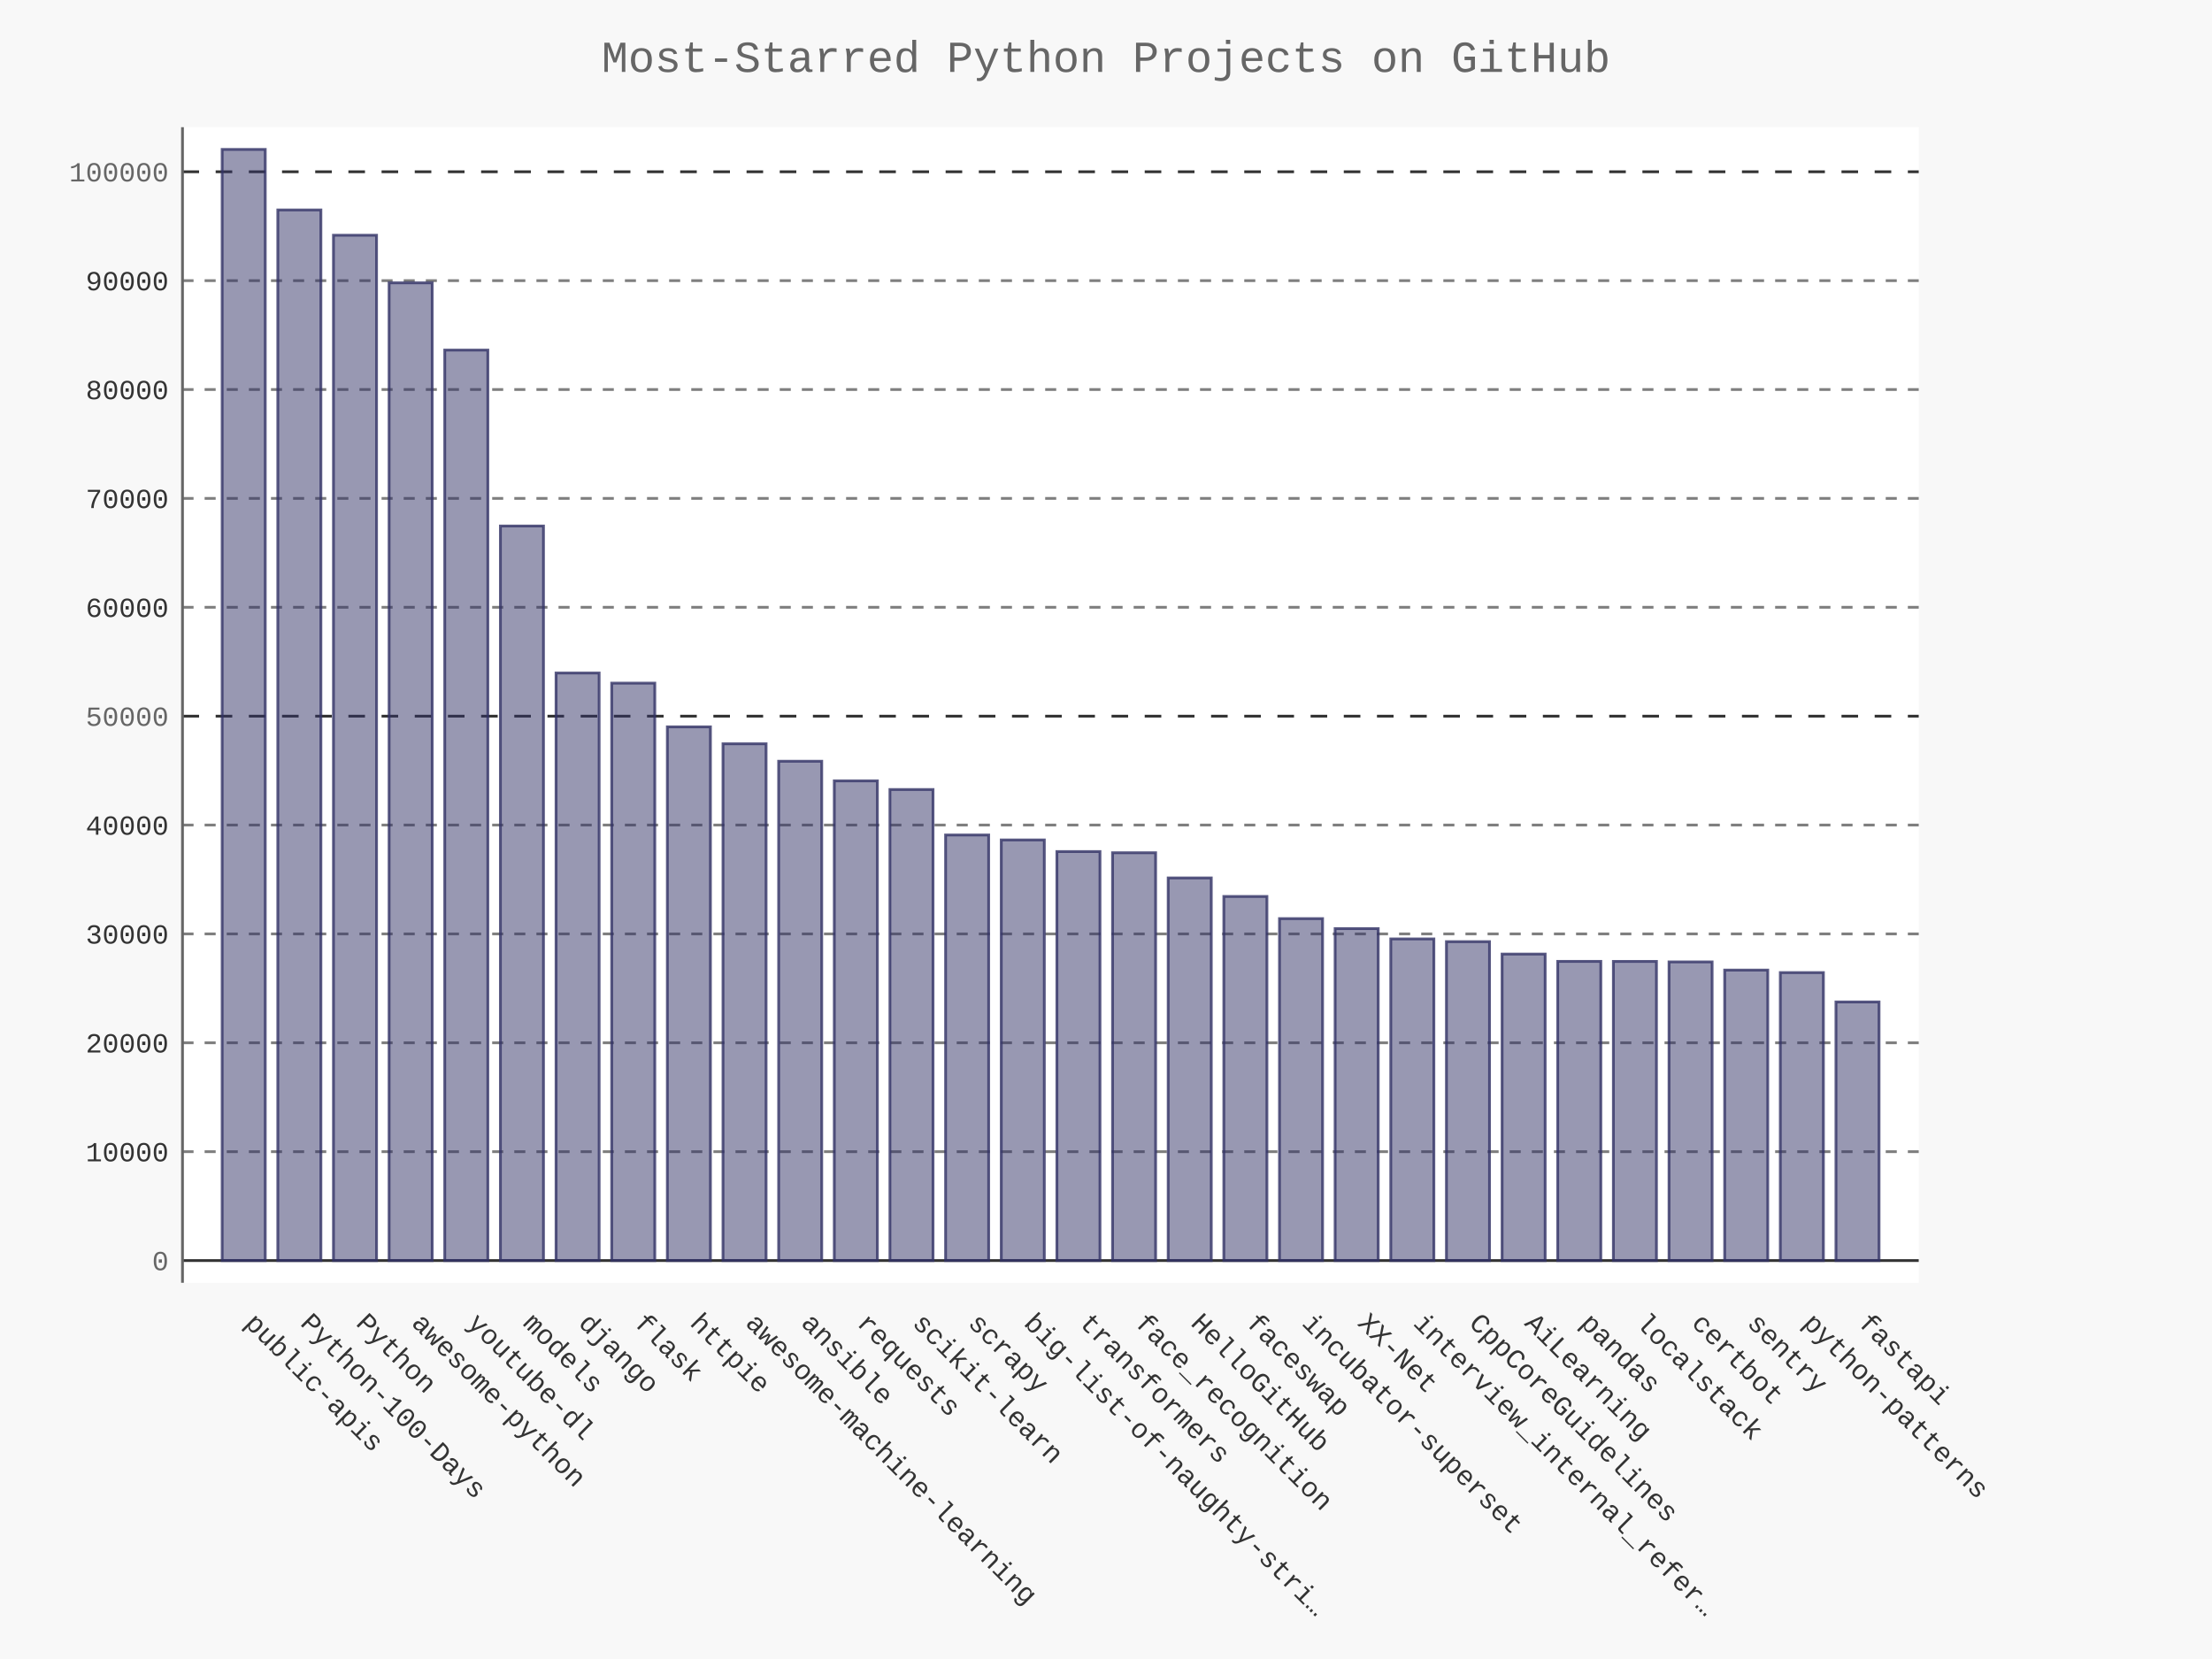
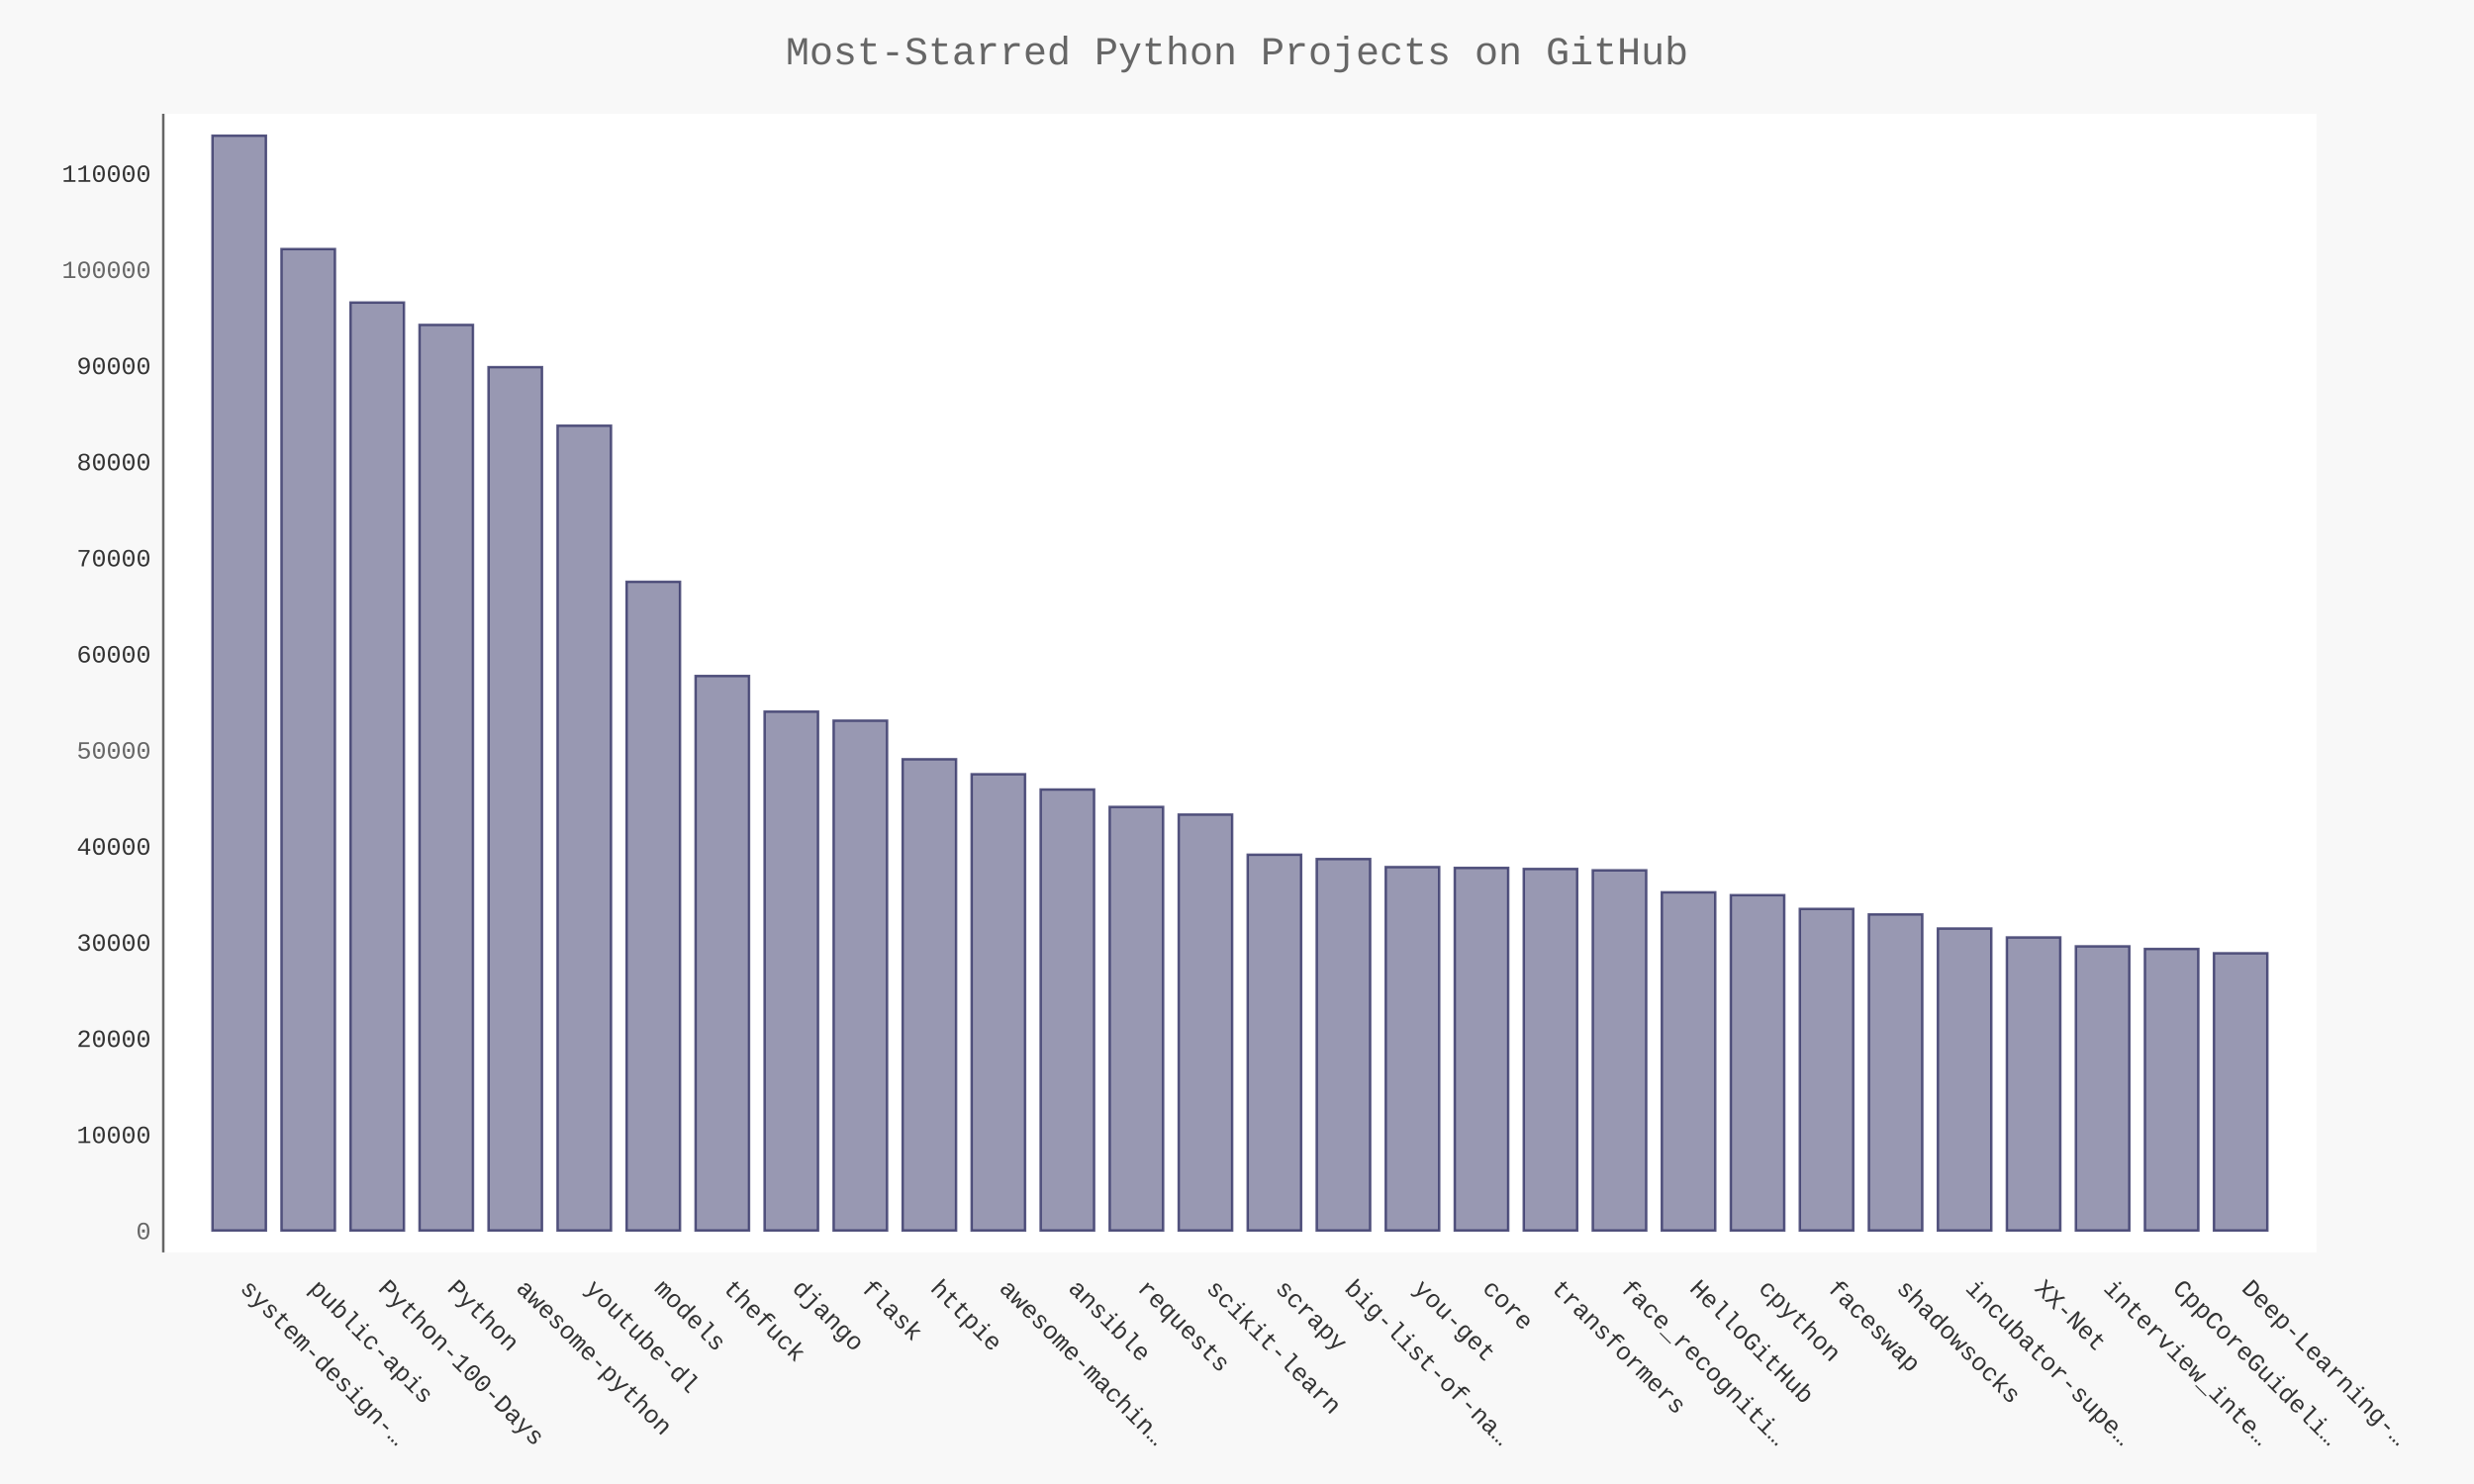
- <svg xmlns="http://www.w3.org/2000/svg" id="chart-dd1e86a8-25d5-4345-b06d-187b2e403d39" class="pygal-chart" viewBox="0 0 800 600">
+ <svg xmlns="http://www.w3.org/2000/svg" id="chart-ea5180bf-c420-4b38-9141-0c39c213b2e9" class="pygal-chart" viewBox="0 0 1000 600">
  <defs>
-     <style type="text/css">#chart-dd1e86a8-25d5-4345-b06d-187b2e403d39{-webkit-user-select:none;-webkit-font-smoothing:antialiased;font-family:Consolas,"Liberation Mono",Menlo,Courier,monospace}#chart-dd1e86a8-25d5-4345-b06d-187b2e403d39 .title{font-family:Consolas,"Liberation Mono",Menlo,Courier,monospace;font-size:16px}#chart-dd1e86a8-25d5-4345-b06d-187b2e403d39 .legends .legend text{font-family:Consolas,"Liberation Mono",Menlo,Courier,monospace;font-size:14px}#chart-dd1e86a8-25d5-4345-b06d-187b2e403d39 .axis text{font-family:Consolas,"Liberation Mono",Menlo,Courier,monospace;font-size:10px}#chart-dd1e86a8-25d5-4345-b06d-187b2e403d39 .axis text.major{font-family:Consolas,"Liberation Mono",Menlo,Courier,monospace;font-size:10px}#chart-dd1e86a8-25d5-4345-b06d-187b2e403d39 .text-overlay text.value{font-family:Consolas,"Liberation Mono",Menlo,Courier,monospace;font-size:16px}#chart-dd1e86a8-25d5-4345-b06d-187b2e403d39 .text-overlay text.label{font-family:Consolas,"Liberation Mono",Menlo,Courier,monospace;font-size:10px}#chart-dd1e86a8-25d5-4345-b06d-187b2e403d39 .tooltip{font-family:Consolas,"Liberation Mono",Menlo,Courier,monospace;font-size:14px}#chart-dd1e86a8-25d5-4345-b06d-187b2e403d39 text.no_data{font-family:Consolas,"Liberation Mono",Menlo,Courier,monospace;font-size:64px}
- #chart-dd1e86a8-25d5-4345-b06d-187b2e403d39{background-color:#f8f8f8}#chart-dd1e86a8-25d5-4345-b06d-187b2e403d39 path,#chart-dd1e86a8-25d5-4345-b06d-187b2e403d39 line,#chart-dd1e86a8-25d5-4345-b06d-187b2e403d39 rect,#chart-dd1e86a8-25d5-4345-b06d-187b2e403d39 circle{-webkit-transition:250ms ease-in;-moz-transition:250ms ease-in;transition:250ms ease-in}#chart-dd1e86a8-25d5-4345-b06d-187b2e403d39 .graph &gt; .background{fill:#f8f8f8}#chart-dd1e86a8-25d5-4345-b06d-187b2e403d39 .plot &gt; .background{fill:#ffffff}#chart-dd1e86a8-25d5-4345-b06d-187b2e403d39 .graph{fill:#333}#chart-dd1e86a8-25d5-4345-b06d-187b2e403d39 text.no_data{fill:#666}#chart-dd1e86a8-25d5-4345-b06d-187b2e403d39 .title{fill:#666}#chart-dd1e86a8-25d5-4345-b06d-187b2e403d39 .legends .legend text{fill:#333}#chart-dd1e86a8-25d5-4345-b06d-187b2e403d39 .legends .legend:hover text{fill:#666}#chart-dd1e86a8-25d5-4345-b06d-187b2e403d39 .axis .line{stroke:#666}#chart-dd1e86a8-25d5-4345-b06d-187b2e403d39 .axis .guide.line{stroke:rgba(0,0,0,0.5)}#chart-dd1e86a8-25d5-4345-b06d-187b2e403d39 .axis .major.line{stroke:#333}#chart-dd1e86a8-25d5-4345-b06d-187b2e403d39 .axis text.major{fill:#666}#chart-dd1e86a8-25d5-4345-b06d-187b2e403d39 .axis.y .guides:hover .guide.line,#chart-dd1e86a8-25d5-4345-b06d-187b2e403d39 .line-graph .axis.x .guides:hover .guide.line,#chart-dd1e86a8-25d5-4345-b06d-187b2e403d39 .stackedline-graph .axis.x .guides:hover .guide.line,#chart-dd1e86a8-25d5-4345-b06d-187b2e403d39 .xy-graph .axis.x .guides:hover .guide.line{stroke:#666}#chart-dd1e86a8-25d5-4345-b06d-187b2e403d39 .axis .guides:hover text{fill:#666}#chart-dd1e86a8-25d5-4345-b06d-187b2e403d39 .reactive{fill-opacity:.5;stroke-opacity:.8}#chart-dd1e86a8-25d5-4345-b06d-187b2e403d39 .ci{stroke:#333}#chart-dd1e86a8-25d5-4345-b06d-187b2e403d39 .reactive.active,#chart-dd1e86a8-25d5-4345-b06d-187b2e403d39 .active .reactive{fill-opacity:.9;stroke-opacity:.9;stroke-width:4}#chart-dd1e86a8-25d5-4345-b06d-187b2e403d39 .ci .reactive.active{stroke-width:1.5}#chart-dd1e86a8-25d5-4345-b06d-187b2e403d39 .series text{fill:#666}#chart-dd1e86a8-25d5-4345-b06d-187b2e403d39 .tooltip rect{fill:#ffffff;stroke:#666;-webkit-transition:opacity 250ms ease-in;-moz-transition:opacity 250ms ease-in;transition:opacity 250ms ease-in}#chart-dd1e86a8-25d5-4345-b06d-187b2e403d39 .tooltip .label{fill:#333}#chart-dd1e86a8-25d5-4345-b06d-187b2e403d39 .tooltip .label{fill:#333}#chart-dd1e86a8-25d5-4345-b06d-187b2e403d39 .tooltip .legend{font-size:.8em;fill:rgba(0,0,0,0.5)}#chart-dd1e86a8-25d5-4345-b06d-187b2e403d39 .tooltip .x_label{font-size:.6em;fill:#666}#chart-dd1e86a8-25d5-4345-b06d-187b2e403d39 .tooltip .xlink{font-size:.5em;text-decoration:underline}#chart-dd1e86a8-25d5-4345-b06d-187b2e403d39 .tooltip .value{font-size:1.5em}#chart-dd1e86a8-25d5-4345-b06d-187b2e403d39 .bound{font-size:.5em}#chart-dd1e86a8-25d5-4345-b06d-187b2e403d39 .max-value{font-size:.75em;fill:rgba(0,0,0,0.5)}#chart-dd1e86a8-25d5-4345-b06d-187b2e403d39 .map-element{fill:#ffffff;stroke:rgba(0,0,0,0.5) !important}#chart-dd1e86a8-25d5-4345-b06d-187b2e403d39 .map-element .reactive{fill-opacity:inherit;stroke-opacity:inherit}#chart-dd1e86a8-25d5-4345-b06d-187b2e403d39 .color-0,#chart-dd1e86a8-25d5-4345-b06d-187b2e403d39 .color-0 a:visited{stroke:#333366;fill:#333366}#chart-dd1e86a8-25d5-4345-b06d-187b2e403d39 .text-overlay .color-0 text{fill:black}
- #chart-dd1e86a8-25d5-4345-b06d-187b2e403d39 text.no_data{text-anchor:middle}#chart-dd1e86a8-25d5-4345-b06d-187b2e403d39 .guide.line{fill:none}#chart-dd1e86a8-25d5-4345-b06d-187b2e403d39 .centered{text-anchor:middle}#chart-dd1e86a8-25d5-4345-b06d-187b2e403d39 .title{text-anchor:middle}#chart-dd1e86a8-25d5-4345-b06d-187b2e403d39 .legends .legend text{fill-opacity:1}#chart-dd1e86a8-25d5-4345-b06d-187b2e403d39 .axis.x text{text-anchor:middle}#chart-dd1e86a8-25d5-4345-b06d-187b2e403d39 .axis.x:not(.web) text[transform]{text-anchor:start}#chart-dd1e86a8-25d5-4345-b06d-187b2e403d39 .axis.x:not(.web) text[transform].backwards{text-anchor:end}#chart-dd1e86a8-25d5-4345-b06d-187b2e403d39 .axis.y text{text-anchor:end}#chart-dd1e86a8-25d5-4345-b06d-187b2e403d39 .axis.y text[transform].backwards{text-anchor:start}#chart-dd1e86a8-25d5-4345-b06d-187b2e403d39 .axis.y2 text{text-anchor:start}#chart-dd1e86a8-25d5-4345-b06d-187b2e403d39 .axis.y2 text[transform].backwards{text-anchor:end}#chart-dd1e86a8-25d5-4345-b06d-187b2e403d39 .axis .guide.line{stroke-dasharray:4,4}#chart-dd1e86a8-25d5-4345-b06d-187b2e403d39 .axis .major.guide.line{stroke-dasharray:6,6}#chart-dd1e86a8-25d5-4345-b06d-187b2e403d39 .horizontal .axis.y .guide.line,#chart-dd1e86a8-25d5-4345-b06d-187b2e403d39 .horizontal .axis.y2 .guide.line,#chart-dd1e86a8-25d5-4345-b06d-187b2e403d39 .vertical .axis.x .guide.line{opacity:0}#chart-dd1e86a8-25d5-4345-b06d-187b2e403d39 .horizontal .axis.always_show .guide.line,#chart-dd1e86a8-25d5-4345-b06d-187b2e403d39 .vertical .axis.always_show .guide.line{opacity:1 !important}#chart-dd1e86a8-25d5-4345-b06d-187b2e403d39 .axis.y .guides:hover .guide.line,#chart-dd1e86a8-25d5-4345-b06d-187b2e403d39 .axis.y2 .guides:hover .guide.line,#chart-dd1e86a8-25d5-4345-b06d-187b2e403d39 .axis.x .guides:hover .guide.line{opacity:1}#chart-dd1e86a8-25d5-4345-b06d-187b2e403d39 .axis .guides:hover text{opacity:1}#chart-dd1e86a8-25d5-4345-b06d-187b2e403d39 .nofill{fill:none}#chart-dd1e86a8-25d5-4345-b06d-187b2e403d39 .subtle-fill{fill-opacity:.2}#chart-dd1e86a8-25d5-4345-b06d-187b2e403d39 .dot{stroke-width:1px;fill-opacity:1}#chart-dd1e86a8-25d5-4345-b06d-187b2e403d39 .dot.active{stroke-width:5px}#chart-dd1e86a8-25d5-4345-b06d-187b2e403d39 .dot.negative{fill:transparent}#chart-dd1e86a8-25d5-4345-b06d-187b2e403d39 text,#chart-dd1e86a8-25d5-4345-b06d-187b2e403d39 tspan{stroke:none !important}#chart-dd1e86a8-25d5-4345-b06d-187b2e403d39 .series text.active{opacity:1}#chart-dd1e86a8-25d5-4345-b06d-187b2e403d39 .tooltip rect{fill-opacity:.95;stroke-width:.5}#chart-dd1e86a8-25d5-4345-b06d-187b2e403d39 .tooltip text{fill-opacity:1}#chart-dd1e86a8-25d5-4345-b06d-187b2e403d39 .showable{visibility:hidden}#chart-dd1e86a8-25d5-4345-b06d-187b2e403d39 .showable.shown{visibility:visible}#chart-dd1e86a8-25d5-4345-b06d-187b2e403d39 .gauge-background{fill:rgba(229,229,229,1);stroke:none}#chart-dd1e86a8-25d5-4345-b06d-187b2e403d39 .bg-lines{stroke:#f8f8f8;stroke-width:2px}</style>
+     <style type="text/css">#chart-ea5180bf-c420-4b38-9141-0c39c213b2e9{-webkit-user-select:none;-webkit-font-smoothing:antialiased;font-family:Consolas,"Liberation Mono",Menlo,Courier,monospace}#chart-ea5180bf-c420-4b38-9141-0c39c213b2e9 .title{font-family:Consolas,"Liberation Mono",Menlo,Courier,monospace;font-size:16px}#chart-ea5180bf-c420-4b38-9141-0c39c213b2e9 .legends .legend text{font-family:Consolas,"Liberation Mono",Menlo,Courier,monospace;font-size:14px}#chart-ea5180bf-c420-4b38-9141-0c39c213b2e9 .axis text{font-family:Consolas,"Liberation Mono",Menlo,Courier,monospace;font-size:10px}#chart-ea5180bf-c420-4b38-9141-0c39c213b2e9 .axis text.major{font-family:Consolas,"Liberation Mono",Menlo,Courier,monospace;font-size:10px}#chart-ea5180bf-c420-4b38-9141-0c39c213b2e9 .text-overlay text.value{font-family:Consolas,"Liberation Mono",Menlo,Courier,monospace;font-size:16px}#chart-ea5180bf-c420-4b38-9141-0c39c213b2e9 .text-overlay text.label{font-family:Consolas,"Liberation Mono",Menlo,Courier,monospace;font-size:10px}#chart-ea5180bf-c420-4b38-9141-0c39c213b2e9 .tooltip{font-family:Consolas,"Liberation Mono",Menlo,Courier,monospace;font-size:14px}#chart-ea5180bf-c420-4b38-9141-0c39c213b2e9 text.no_data{font-family:Consolas,"Liberation Mono",Menlo,Courier,monospace;font-size:64px}
+ #chart-ea5180bf-c420-4b38-9141-0c39c213b2e9{background-color:#f8f8f8}#chart-ea5180bf-c420-4b38-9141-0c39c213b2e9 path,#chart-ea5180bf-c420-4b38-9141-0c39c213b2e9 line,#chart-ea5180bf-c420-4b38-9141-0c39c213b2e9 rect,#chart-ea5180bf-c420-4b38-9141-0c39c213b2e9 circle{-webkit-transition:250ms ease-in;-moz-transition:250ms ease-in;transition:250ms ease-in}#chart-ea5180bf-c420-4b38-9141-0c39c213b2e9 .graph &gt; .background{fill:#f8f8f8}#chart-ea5180bf-c420-4b38-9141-0c39c213b2e9 .plot &gt; .background{fill:#ffffff}#chart-ea5180bf-c420-4b38-9141-0c39c213b2e9 .graph{fill:#333}#chart-ea5180bf-c420-4b38-9141-0c39c213b2e9 text.no_data{fill:#666}#chart-ea5180bf-c420-4b38-9141-0c39c213b2e9 .title{fill:#666}#chart-ea5180bf-c420-4b38-9141-0c39c213b2e9 .legends .legend text{fill:#333}#chart-ea5180bf-c420-4b38-9141-0c39c213b2e9 .legends .legend:hover text{fill:#666}#chart-ea5180bf-c420-4b38-9141-0c39c213b2e9 .axis .line{stroke:#666}#chart-ea5180bf-c420-4b38-9141-0c39c213b2e9 .axis .guide.line{stroke:rgba(0,0,0,0.5)}#chart-ea5180bf-c420-4b38-9141-0c39c213b2e9 .axis .major.line{stroke:#333}#chart-ea5180bf-c420-4b38-9141-0c39c213b2e9 .axis text.major{fill:#666}#chart-ea5180bf-c420-4b38-9141-0c39c213b2e9 .axis.y .guides:hover .guide.line,#chart-ea5180bf-c420-4b38-9141-0c39c213b2e9 .line-graph .axis.x .guides:hover .guide.line,#chart-ea5180bf-c420-4b38-9141-0c39c213b2e9 .stackedline-graph .axis.x .guides:hover .guide.line,#chart-ea5180bf-c420-4b38-9141-0c39c213b2e9 .xy-graph .axis.x .guides:hover .guide.line{stroke:#666}#chart-ea5180bf-c420-4b38-9141-0c39c213b2e9 .axis .guides:hover text{fill:#666}#chart-ea5180bf-c420-4b38-9141-0c39c213b2e9 .reactive{fill-opacity:.5;stroke-opacity:.8}#chart-ea5180bf-c420-4b38-9141-0c39c213b2e9 .ci{stroke:#333}#chart-ea5180bf-c420-4b38-9141-0c39c213b2e9 .reactive.active,#chart-ea5180bf-c420-4b38-9141-0c39c213b2e9 .active .reactive{fill-opacity:.9;stroke-opacity:.9;stroke-width:4}#chart-ea5180bf-c420-4b38-9141-0c39c213b2e9 .ci .reactive.active{stroke-width:1.5}#chart-ea5180bf-c420-4b38-9141-0c39c213b2e9 .series text{fill:#666}#chart-ea5180bf-c420-4b38-9141-0c39c213b2e9 .tooltip rect{fill:#ffffff;stroke:#666;-webkit-transition:opacity 250ms ease-in;-moz-transition:opacity 250ms ease-in;transition:opacity 250ms ease-in}#chart-ea5180bf-c420-4b38-9141-0c39c213b2e9 .tooltip .label{fill:#333}#chart-ea5180bf-c420-4b38-9141-0c39c213b2e9 .tooltip .label{fill:#333}#chart-ea5180bf-c420-4b38-9141-0c39c213b2e9 .tooltip .legend{font-size:.8em;fill:rgba(0,0,0,0.5)}#chart-ea5180bf-c420-4b38-9141-0c39c213b2e9 .tooltip .x_label{font-size:.6em;fill:#666}#chart-ea5180bf-c420-4b38-9141-0c39c213b2e9 .tooltip .xlink{font-size:.5em;text-decoration:underline}#chart-ea5180bf-c420-4b38-9141-0c39c213b2e9 .tooltip .value{font-size:1.5em}#chart-ea5180bf-c420-4b38-9141-0c39c213b2e9 .bound{font-size:.5em}#chart-ea5180bf-c420-4b38-9141-0c39c213b2e9 .max-value{font-size:.75em;fill:rgba(0,0,0,0.5)}#chart-ea5180bf-c420-4b38-9141-0c39c213b2e9 .map-element{fill:#ffffff;stroke:rgba(0,0,0,0.5) !important}#chart-ea5180bf-c420-4b38-9141-0c39c213b2e9 .map-element .reactive{fill-opacity:inherit;stroke-opacity:inherit}#chart-ea5180bf-c420-4b38-9141-0c39c213b2e9 .color-0,#chart-ea5180bf-c420-4b38-9141-0c39c213b2e9 .color-0 a:visited{stroke:#333366;fill:#333366}#chart-ea5180bf-c420-4b38-9141-0c39c213b2e9 .text-overlay .color-0 text{fill:black}
+ #chart-ea5180bf-c420-4b38-9141-0c39c213b2e9 text.no_data{text-anchor:middle}#chart-ea5180bf-c420-4b38-9141-0c39c213b2e9 .guide.line{fill:none}#chart-ea5180bf-c420-4b38-9141-0c39c213b2e9 .centered{text-anchor:middle}#chart-ea5180bf-c420-4b38-9141-0c39c213b2e9 .title{text-anchor:middle}#chart-ea5180bf-c420-4b38-9141-0c39c213b2e9 .legends .legend text{fill-opacity:1}#chart-ea5180bf-c420-4b38-9141-0c39c213b2e9 .axis.x text{text-anchor:middle}#chart-ea5180bf-c420-4b38-9141-0c39c213b2e9 .axis.x:not(.web) text[transform]{text-anchor:start}#chart-ea5180bf-c420-4b38-9141-0c39c213b2e9 .axis.x:not(.web) text[transform].backwards{text-anchor:end}#chart-ea5180bf-c420-4b38-9141-0c39c213b2e9 .axis.y text{text-anchor:end}#chart-ea5180bf-c420-4b38-9141-0c39c213b2e9 .axis.y text[transform].backwards{text-anchor:start}#chart-ea5180bf-c420-4b38-9141-0c39c213b2e9 .axis.y2 text{text-anchor:start}#chart-ea5180bf-c420-4b38-9141-0c39c213b2e9 .axis.y2 text[transform].backwards{text-anchor:end}#chart-ea5180bf-c420-4b38-9141-0c39c213b2e9 .axis .guide.line{stroke-dasharray:4,4}#chart-ea5180bf-c420-4b38-9141-0c39c213b2e9 .axis .major.guide.line{stroke-dasharray:6,6}#chart-ea5180bf-c420-4b38-9141-0c39c213b2e9 .horizontal .axis.y .guide.line,#chart-ea5180bf-c420-4b38-9141-0c39c213b2e9 .horizontal .axis.y2 .guide.line,#chart-ea5180bf-c420-4b38-9141-0c39c213b2e9 .vertical .axis.x .guide.line{opacity:0}#chart-ea5180bf-c420-4b38-9141-0c39c213b2e9 .horizontal .axis.always_show .guide.line,#chart-ea5180bf-c420-4b38-9141-0c39c213b2e9 .vertical .axis.always_show .guide.line{opacity:1 !important}#chart-ea5180bf-c420-4b38-9141-0c39c213b2e9 .axis.y .guides:hover .guide.line,#chart-ea5180bf-c420-4b38-9141-0c39c213b2e9 .axis.y2 .guides:hover .guide.line,#chart-ea5180bf-c420-4b38-9141-0c39c213b2e9 .axis.x .guides:hover .guide.line{opacity:1}#chart-ea5180bf-c420-4b38-9141-0c39c213b2e9 .axis .guides:hover text{opacity:1}#chart-ea5180bf-c420-4b38-9141-0c39c213b2e9 .nofill{fill:none}#chart-ea5180bf-c420-4b38-9141-0c39c213b2e9 .subtle-fill{fill-opacity:.2}#chart-ea5180bf-c420-4b38-9141-0c39c213b2e9 .dot{stroke-width:1px;fill-opacity:1}#chart-ea5180bf-c420-4b38-9141-0c39c213b2e9 .dot.active{stroke-width:5px}#chart-ea5180bf-c420-4b38-9141-0c39c213b2e9 .dot.negative{fill:transparent}#chart-ea5180bf-c420-4b38-9141-0c39c213b2e9 text,#chart-ea5180bf-c420-4b38-9141-0c39c213b2e9 tspan{stroke:none !important}#chart-ea5180bf-c420-4b38-9141-0c39c213b2e9 .series text.active{opacity:1}#chart-ea5180bf-c420-4b38-9141-0c39c213b2e9 .tooltip rect{fill-opacity:.95;stroke-width:.5}#chart-ea5180bf-c420-4b38-9141-0c39c213b2e9 .tooltip text{fill-opacity:1}#chart-ea5180bf-c420-4b38-9141-0c39c213b2e9 .showable{visibility:hidden}#chart-ea5180bf-c420-4b38-9141-0c39c213b2e9 .showable.shown{visibility:visible}#chart-ea5180bf-c420-4b38-9141-0c39c213b2e9 .gauge-background{fill:rgba(229,229,229,1);stroke:none}#chart-ea5180bf-c420-4b38-9141-0c39c213b2e9 .bg-lines{stroke:#f8f8f8;stroke-width:2px}</style>
  </defs>
  <g class="graph bar-graph vertical">
-     <rect x="0" y="0" width="800" height="600" class="background" />
+     <rect x="0" y="0" width="1000" height="600" class="background" />
    <g transform="translate(66, 46)" class="plot">
-       <rect x="0" y="0" width="627.934" height="417.934" class="background" />
-       <g class="axis y always_show">
-         <g class="guides">
-           <path d="M0 409.897 h627.934" class="axis major line" />
-           <text x="-5" y="413.397" class="major">0</text>
-         </g>
-         <g class="guides">
-           <path d="M0 370.519 h627.934" class="guide line" />
-           <text x="-5" y="374.019" class="">10000</text>
-         </g>
-         <g class="guides">
-           <path d="M0 331.142 h627.934" class="guide line" />
-           <text x="-5" y="334.642" class="">20000</text>
-         </g>
-         <g class="guides">
-           <path d="M0 291.764 h627.934" class="guide line" />
-           <text x="-5" y="295.264" class="">30000</text>
-         </g>
-         <g class="guides">
-           <path d="M0 252.387 h627.934" class="guide line" />
-           <text x="-5" y="255.887" class="">40000</text>
-         </g>
-         <g class="guides">
-           <path d="M0 213.009 h627.934" class="major guide line" />
-           <text x="-5" y="216.509" class="major">50000</text>
-         </g>
-         <g class="guides">
-           <path d="M0 173.632 h627.934" class="guide line" />
-           <text x="-5" y="177.132" class="">60000</text>
-         </g>
-         <g class="guides">
-           <path d="M0 134.254 h627.934" class="guide line" />
-           <text x="-5" y="137.754" class="">70000</text>
-         </g>
-         <g class="guides">
-           <path d="M0 94.876 h627.934" class="guide line" />
-           <text x="-5" y="98.376" class="">80000</text>
-         </g>
-         <g class="guides">
-           <path d="M0 55.499 h627.934" class="guide line" />
-           <text x="-5" y="58.999" class="">90000</text>
-         </g>
-         <g class="guides">
-           <path d="M0 16.121 h627.934" class="major guide line" />
-           <text x="-5" y="19.621" class="major">100000</text>
+       <rect x="0" y="0" width="870.36" height="460.36" class="background" />
+       <g class="axis y">
+         <g class="guides">
+           <text x="-5" y="455.007" class="major">0</text>
+         </g>
+         <g class="guides">
+           <text x="-5" y="416.146" class="">10000</text>
+         </g>
+         <g class="guides">
+           <text x="-5" y="377.285" class="">20000</text>
+         </g>
+         <g class="guides">
+           <text x="-5" y="338.423" class="">30000</text>
+         </g>
+         <g class="guides">
+           <text x="-5" y="299.562" class="">40000</text>
+         </g>
+         <g class="guides">
+           <text x="-5" y="260.7" class="major">50000</text>
+         </g>
+         <g class="guides">
+           <text x="-5" y="221.839" class="">60000</text>
+         </g>
+         <g class="guides">
+           <text x="-5" y="182.978" class="">70000</text>
+         </g>
+         <g class="guides">
+           <text x="-5" y="144.116" class="">80000</text>
+         </g>
+         <g class="guides">
+           <text x="-5" y="105.255" class="">90000</text>
+         </g>
+         <g class="guides">
+           <text x="-5" y="66.394" class="major">100000</text>
+         </g>
+         <g class="guides">
+           <text x="-5" y="27.532" class="">110000</text>
        </g>
      </g>
      <g class="axis x">
-         <path d="M0 0 v417.934" class="line" />
-         <g class="guides">
-           <path d="M22.139 0 v417.934" class="guide line" />
-           <text x="22.139" y="432.934" class="" transform="rotate(45 22.1387 432.934)">public-apis</text>
-         </g>
-         <g class="guides">
-           <path d="M42.265 0 v417.934" class="guide line" />
-           <text x="42.265" y="432.934" class="" transform="rotate(45 42.26479 432.934)">Python-100-Days</text>
-         </g>
-         <g class="guides">
-           <path d="M62.391 0 v417.934" class="guide line" />
-           <text x="62.391" y="432.934" class="" transform="rotate(45 62.39088 432.934)">Python</text>
-         </g>
-         <g class="guides">
-           <path d="M82.517 0 v417.934" class="guide line" />
-           <text x="82.517" y="432.934" class="" transform="rotate(45 82.51697 432.934)">awesome-python</text>
-         </g>
-         <g class="guides">
-           <path d="M102.643 0 v417.934" class="guide line" />
-           <text x="102.643" y="432.934" class="" transform="rotate(45 102.6431 432.934)">youtube-dl</text>
-         </g>
-         <g class="guides">
-           <path d="M122.769 0 v417.934" class="guide line" />
-           <text x="122.769" y="432.934" class="" transform="rotate(45 122.7691 432.934)">models</text>
-         </g>
-         <g class="guides">
-           <path d="M142.895 0 v417.934" class="guide line" />
-           <text x="142.895" y="432.934" class="" transform="rotate(45 142.8952 432.934)">django</text>
-         </g>
-         <g class="guides">
-           <path d="M163.021 0 v417.934" class="guide line" />
-           <text x="163.021" y="432.934" class="" transform="rotate(45 163.0213 432.934)">flask</text>
-         </g>
-         <g class="guides">
-           <path d="M183.147 0 v417.934" class="guide line" />
-           <text x="183.147" y="432.934" class="" transform="rotate(45 183.1474 432.934)">httpie</text>
-         </g>
-         <g class="guides">
-           <path d="M203.274 0 v417.934" class="guide line" />
-           <text x="203.274" y="432.934" class="" transform="rotate(45 203.2735 432.934)">awesome-machine-learning</text>
-         </g>
-         <g class="guides">
-           <path d="M223.4 0 v417.934" class="guide line" />
-           <text x="223.4" y="432.934" class="" transform="rotate(45 223.3996 432.934)">ansible</text>
-         </g>
-         <g class="guides">
-           <path d="M243.526 0 v417.934" class="guide line" />
-           <text x="243.526" y="432.934" class="" transform="rotate(45 243.5257 432.934)">requests</text>
-         </g>
-         <g class="guides">
-           <path d="M263.652 0 v417.934" class="guide line" />
-           <text x="263.652" y="432.934" class="" transform="rotate(45 263.6518 432.934)">scikit-learn</text>
-         </g>
-         <g class="guides">
-           <path d="M283.778 0 v417.934" class="guide line" />
-           <text x="283.778" y="432.934" class="" transform="rotate(45 283.7779 432.934)">scrapy</text>
-         </g>
-         <g class="guides">
-           <path d="M303.904 0 v417.934" class="guide line" />
-           <text x="303.904" y="432.934" class="" transform="rotate(45 303.9039 432.934)">big-list-of-naughty-stri…</text>
-         </g>
-         <g class="guides">
-           <path d="M324.03 0 v417.934" class="guide line" />
-           <text x="324.03" y="432.934" class="" transform="rotate(45 324.03 432.934)">transformers</text>
-         </g>
-         <g class="guides">
-           <path d="M344.156 0 v417.934" class="guide line" />
-           <text x="344.156" y="432.934" class="" transform="rotate(45 344.1561 432.934)">face_recognition</text>
-         </g>
-         <g class="guides">
-           <path d="M364.282 0 v417.934" class="guide line" />
-           <text x="364.282" y="432.934" class="" transform="rotate(45 364.2822 432.934)">HelloGitHub</text>
-         </g>
-         <g class="guides">
-           <path d="M384.408 0 v417.934" class="guide line" />
-           <text x="384.408" y="432.934" class="" transform="rotate(45 384.4083 432.934)">faceswap</text>
-         </g>
-         <g class="guides">
-           <path d="M404.534 0 v417.934" class="guide line" />
-           <text x="404.534" y="432.934" class="" transform="rotate(45 404.5344 432.934)">incubator-superset</text>
-         </g>
-         <g class="guides">
-           <path d="M424.66 0 v417.934" class="guide line" />
-           <text x="424.66" y="432.934" class="" transform="rotate(45 424.6605 432.934)">XX-Net</text>
-         </g>
-         <g class="guides">
-           <path d="M444.787 0 v417.934" class="guide line" />
-           <text x="444.787" y="432.934" class="" transform="rotate(45 444.7866 432.934)">interview_internal_refer…</text>
-         </g>
-         <g class="guides">
-           <path d="M464.913 0 v417.934" class="guide line" />
-           <text x="464.913" y="432.934" class="" transform="rotate(45 464.9127 432.934)">CppCoreGuidelines</text>
-         </g>
-         <g class="guides">
-           <path d="M485.039 0 v417.934" class="guide line" />
-           <text x="485.039" y="432.934" class="" transform="rotate(45 485.0387 432.934)">AiLearning</text>
-         </g>
-         <g class="guides">
-           <path d="M505.165 0 v417.934" class="guide line" />
-           <text x="505.165" y="432.934" class="" transform="rotate(45 505.1648 432.934)">pandas</text>
-         </g>
-         <g class="guides">
-           <path d="M525.291 0 v417.934" class="guide line" />
-           <text x="525.291" y="432.934" class="" transform="rotate(45 525.2909 432.934)">localstack</text>
-         </g>
-         <g class="guides">
-           <path d="M545.417 0 v417.934" class="guide line" />
-           <text x="545.417" y="432.934" class="" transform="rotate(45 545.417 432.934)">certbot</text>
-         </g>
-         <g class="guides">
-           <path d="M565.543 0 v417.934" class="guide line" />
-           <text x="565.543" y="432.934" class="" transform="rotate(45 565.5431 432.934)">sentry</text>
-         </g>
-         <g class="guides">
-           <path d="M585.669 0 v417.934" class="guide line" />
-           <text x="585.669" y="432.934" class="" transform="rotate(45 585.6692 432.934)">python-patterns</text>
-         </g>
-         <g class="guides">
-           <path d="M605.795 0 v417.934" class="guide line" />
-           <text x="605.795" y="432.934" class="" transform="rotate(45 605.7953 432.934)">fastapi</text>
+         <path d="M0 0 v460.36" class="line" />
+         <g class="guides">
+           <path d="M30.686 0 v460.36" class="guide line" />
+           <text x="30.686" y="475.36" class="" transform="rotate(45 30.68578 475.3604)">system-design-…</text>
+         </g>
+         <g class="guides">
+           <path d="M58.582 0 v460.36" class="guide line" />
+           <text x="58.582" y="475.36" class="" transform="rotate(45 58.58195 475.3604)">public-apis</text>
+         </g>
+         <g class="guides">
+           <path d="M86.478 0 v460.36" class="guide line" />
+           <text x="86.478" y="475.36" class="" transform="rotate(45 86.47812 475.3604)">Python-100-Days</text>
+         </g>
+         <g class="guides">
+           <path d="M114.374 0 v460.36" class="guide line" />
+           <text x="114.374" y="475.36" class="" transform="rotate(45 114.3743 475.3604)">Python</text>
+         </g>
+         <g class="guides">
+           <path d="M142.27 0 v460.36" class="guide line" />
+           <text x="142.27" y="475.36" class="" transform="rotate(45 142.2704 475.3604)">awesome-python</text>
+         </g>
+         <g class="guides">
+           <path d="M170.167 0 v460.36" class="guide line" />
+           <text x="170.167" y="475.36" class="" transform="rotate(45 170.1666 475.3604)">youtube-dl</text>
+         </g>
+         <g class="guides">
+           <path d="M198.063 0 v460.36" class="guide line" />
+           <text x="198.063" y="475.36" class="" transform="rotate(45 198.0628 475.3604)">models</text>
+         </g>
+         <g class="guides">
+           <path d="M225.959 0 v460.36" class="guide line" />
+           <text x="225.959" y="475.36" class="" transform="rotate(45 225.9589 475.3604)">thefuck</text>
+         </g>
+         <g class="guides">
+           <path d="M253.855 0 v460.36" class="guide line" />
+           <text x="253.855" y="475.36" class="" transform="rotate(45 253.8551 475.3604)">django</text>
+         </g>
+         <g class="guides">
+           <path d="M281.751 0 v460.36" class="guide line" />
+           <text x="281.751" y="475.36" class="" transform="rotate(45 281.7513 475.3604)">flask</text>
+         </g>
+         <g class="guides">
+           <path d="M309.647 0 v460.36" class="guide line" />
+           <text x="309.647" y="475.36" class="" transform="rotate(45 309.6474 475.3604)">httpie</text>
+         </g>
+         <g class="guides">
+           <path d="M337.544 0 v460.36" class="guide line" />
+           <text x="337.544" y="475.36" class="" transform="rotate(45 337.5436 475.3604)">awesome-machin…</text>
+         </g>
+         <g class="guides">
+           <path d="M365.44 0 v460.36" class="guide line" />
+           <text x="365.44" y="475.36" class="" transform="rotate(45 365.4398 475.3604)">ansible</text>
+         </g>
+         <g class="guides">
+           <path d="M393.336 0 v460.36" class="guide line" />
+           <text x="393.336" y="475.36" class="" transform="rotate(45 393.3359 475.3604)">requests</text>
+         </g>
+         <g class="guides">
+           <path d="M421.232 0 v460.36" class="guide line" />
+           <text x="421.232" y="475.36" class="" transform="rotate(45 421.2321 475.3604)">scikit-learn</text>
+         </g>
+         <g class="guides">
+           <path d="M449.128 0 v460.36" class="guide line" />
+           <text x="449.128" y="475.36" class="" transform="rotate(45 449.1283 475.3604)">scrapy</text>
+         </g>
+         <g class="guides">
+           <path d="M477.024 0 v460.36" class="guide line" />
+           <text x="477.024" y="475.36" class="" transform="rotate(45 477.0244 475.3604)">big-list-of-na…</text>
+         </g>
+         <g class="guides">
+           <path d="M504.921 0 v460.36" class="guide line" />
+           <text x="504.921" y="475.36" class="" transform="rotate(45 504.9206 475.3604)">you-get</text>
+         </g>
+         <g class="guides">
+           <path d="M532.817 0 v460.36" class="guide line" />
+           <text x="532.817" y="475.36" class="" transform="rotate(45 532.8168 475.3604)">core</text>
+         </g>
+         <g class="guides">
+           <path d="M560.713 0 v460.36" class="guide line" />
+           <text x="560.713" y="475.36" class="" transform="rotate(45 560.7129 475.3604)">transformers</text>
+         </g>
+         <g class="guides">
+           <path d="M588.609 0 v460.36" class="guide line" />
+           <text x="588.609" y="475.36" class="" transform="rotate(45 588.6091 475.3604)">face_recogniti…</text>
+         </g>
+         <g class="guides">
+           <path d="M616.505 0 v460.36" class="guide line" />
+           <text x="616.505" y="475.36" class="" transform="rotate(45 616.5053 475.3604)">HelloGitHub</text>
+         </g>
+         <g class="guides">
+           <path d="M644.401 0 v460.36" class="guide line" />
+           <text x="644.401" y="475.36" class="" transform="rotate(45 644.4014 475.3604)">cpython</text>
+         </g>
+         <g class="guides">
+           <path d="M672.298 0 v460.36" class="guide line" />
+           <text x="672.298" y="475.36" class="" transform="rotate(45 672.2976 475.3604)">faceswap</text>
+         </g>
+         <g class="guides">
+           <path d="M700.194 0 v460.36" class="guide line" />
+           <text x="700.194" y="475.36" class="" transform="rotate(45 700.1938 475.3604)">shadowsocks</text>
+         </g>
+         <g class="guides">
+           <path d="M728.09 0 v460.36" class="guide line" />
+           <text x="728.09" y="475.36" class="" transform="rotate(45 728.0899 475.3604)">incubator-supe…</text>
+         </g>
+         <g class="guides">
+           <path d="M755.986 0 v460.36" class="guide line" />
+           <text x="755.986" y="475.36" class="" transform="rotate(45 755.9861 475.3604)">XX-Net</text>
+         </g>
+         <g class="guides">
+           <path d="M783.882 0 v460.36" class="guide line" />
+           <text x="783.882" y="475.36" class="" transform="rotate(45 783.8823 475.3604)">interview_inte…</text>
+         </g>
+         <g class="guides">
+           <path d="M811.778 0 v460.36" class="guide line" />
+           <text x="811.778" y="475.36" class="" transform="rotate(45 811.7784 475.3604)">CppCoreGuideli…</text>
+         </g>
+         <g class="guides">
+           <path d="M839.675 0 v460.36" class="guide line" />
+           <text x="839.675" y="475.36" class="" transform="rotate(45 839.6746 475.3604)">Deep-Learning-…</text>
        </g>
      </g>
      <g class="series serie-0 color-0">
        <g class="bars">
          <g class="bar">
-             <rect x="14.346" y="8.037" rx="0" ry="0" width="15.586" height="401.86" class="rect reactive tooltip-trigger" />
-           </g>
-           <g class="bar">
-             <rect x="34.472" y="29.927" rx="0" ry="0" width="15.586" height="379.97" class="rect reactive tooltip-trigger" />
-           </g>
-           <g class="bar">
-             <rect x="54.598" y="39.075" rx="0" ry="0" width="15.586" height="370.822" class="rect reactive tooltip-trigger" />
-           </g>
-           <g class="bar">
-             <rect x="74.724" y="56.286" rx="0" ry="0" width="15.586" height="353.61" class="rect reactive tooltip-trigger" />
-           </g>
-           <g class="bar">
-             <rect x="94.85" y="80.61" rx="0" ry="0" width="15.586" height="329.287" class="rect reactive tooltip-trigger" />
-           </g>
-           <g class="bar">
-             <rect x="114.976" y="144.236" rx="0" ry="0" width="15.586" height="265.661" class="rect reactive tooltip-trigger" />
-           </g>
-           <g class="bar">
-             <rect x="135.102" y="197.4" rx="0" ry="0" width="15.586" height="212.497" class="rect reactive tooltip-trigger" />
-           </g>
-           <g class="bar">
-             <rect x="155.229" y="201.062" rx="0" ry="0" width="15.586" height="208.835" class="rect reactive tooltip-trigger" />
-           </g>
-           <g class="bar">
-             <rect x="175.355" y="216.88" rx="0" ry="0" width="15.586" height="193.017" class="rect reactive tooltip-trigger" />
-           </g>
-           <g class="bar">
-             <rect x="195.481" y="222.999" rx="0" ry="0" width="15.586" height="186.898" class="rect reactive tooltip-trigger" />
-           </g>
-           <g class="bar">
-             <rect x="215.607" y="229.307" rx="0" ry="0" width="15.586" height="180.589" class="rect reactive tooltip-trigger" />
-           </g>
-           <g class="bar">
-             <rect x="235.733" y="236.407" rx="0" ry="0" width="15.586" height="173.49" class="rect reactive tooltip-trigger" />
-           </g>
-           <g class="bar">
-             <rect x="255.859" y="239.538" rx="0" ry="0" width="15.586" height="170.359" class="rect reactive tooltip-trigger" />
-           </g>
-           <g class="bar">
-             <rect x="275.985" y="255.982" rx="0" ry="0" width="15.586" height="153.915" class="rect reactive tooltip-trigger" />
-           </g>
-           <g class="bar">
-             <rect x="296.111" y="257.773" rx="0" ry="0" width="15.586" height="152.123" class="rect reactive tooltip-trigger" />
-           </g>
-           <g class="bar">
-             <rect x="316.237" y="261.975" rx="0" ry="0" width="15.586" height="147.922" class="rect reactive tooltip-trigger" />
-           </g>
-           <g class="bar">
-             <rect x="336.363" y="262.404" rx="0" ry="0" width="15.586" height="147.493" class="rect reactive tooltip-trigger" />
-           </g>
-           <g class="bar">
-             <rect x="356.489" y="271.512" rx="0" ry="0" width="15.586" height="138.384" class="rect reactive tooltip-trigger" />
-           </g>
-           <g class="bar">
-             <rect x="376.615" y="278.214" rx="0" ry="0" width="15.586" height="131.682" class="rect reactive tooltip-trigger" />
-           </g>
-           <g class="bar">
-             <rect x="396.742" y="286.228" rx="0" ry="0" width="15.586" height="123.669" class="rect reactive tooltip-trigger" />
-           </g>
-           <g class="bar">
-             <rect x="416.868" y="289.835" rx="0" ry="0" width="15.586" height="120.062" class="rect reactive tooltip-trigger" />
-           </g>
-           <g class="bar">
-             <rect x="436.994" y="293.568" rx="0" ry="0" width="15.586" height="116.329" class="rect reactive tooltip-trigger" />
-           </g>
-           <g class="bar">
-             <rect x="457.12" y="294.56" rx="0" ry="0" width="15.586" height="115.337" class="rect reactive tooltip-trigger" />
-           </g>
-           <g class="bar">
-             <rect x="477.246" y="299.049" rx="0" ry="0" width="15.586" height="110.848" class="rect reactive tooltip-trigger" />
-           </g>
-           <g class="bar">
-             <rect x="497.372" y="301.687" rx="0" ry="0" width="15.586" height="108.209" class="rect reactive tooltip-trigger" />
-           </g>
-           <g class="bar">
-             <rect x="517.498" y="301.703" rx="0" ry="0" width="15.586" height="108.194" class="rect reactive tooltip-trigger" />
-           </g>
-           <g class="bar">
-             <rect x="537.624" y="301.88" rx="0" ry="0" width="15.586" height="108.017" class="rect reactive tooltip-trigger" />
-           </g>
-           <g class="bar">
-             <rect x="557.75" y="304.841" rx="0" ry="0" width="15.586" height="105.055" class="rect reactive tooltip-trigger" />
-           </g>
-           <g class="bar">
-             <rect x="577.876" y="305.747" rx="0" ry="0" width="15.586" height="104.15" class="rect reactive tooltip-trigger" />
-           </g>
-           <g class="bar">
-             <rect x="598.002" y="316.363" rx="0" ry="0" width="15.586" height="93.533" class="rect reactive tooltip-trigger" />
+             <rect x="19.884" y="8.853" rx="0" ry="0" width="21.603" height="442.654" class="rect reactive tooltip-trigger" />
+           </g>
+           <g class="bar">
+             <rect x="47.781" y="54.702" rx="0" ry="0" width="21.603" height="396.806" class="rect reactive tooltip-trigger" />
+           </g>
+           <g class="bar">
+             <rect x="75.677" y="76.32" rx="0" ry="0" width="21.603" height="375.187" class="rect reactive tooltip-trigger" />
+           </g>
+           <g class="bar">
+             <rect x="103.573" y="85.367" rx="0" ry="0" width="21.603" height="366.14" class="rect reactive tooltip-trigger" />
+           </g>
+           <g class="bar">
+             <rect x="131.469" y="102.439" rx="0" ry="0" width="21.603" height="349.068" class="rect reactive tooltip-trigger" />
+           </g>
+           <g class="bar">
+             <rect x="159.365" y="126.117" rx="0" ry="0" width="21.603" height="325.39" class="rect reactive tooltip-trigger" />
+           </g>
+           <g class="bar">
+             <rect x="187.261" y="189.228" rx="0" ry="0" width="21.603" height="262.279" class="rect reactive tooltip-trigger" />
+           </g>
+           <g class="bar">
+             <rect x="215.158" y="227.304" rx="0" ry="0" width="21.603" height="224.203" class="rect reactive tooltip-trigger" />
+           </g>
+           <g class="bar">
+             <rect x="243.054" y="241.722" rx="0" ry="0" width="21.603" height="209.785" class="rect reactive tooltip-trigger" />
+           </g>
+           <g class="bar">
+             <rect x="270.95" y="245.375" rx="0" ry="0" width="21.603" height="206.132" class="rect reactive tooltip-trigger" />
+           </g>
+           <g class="bar">
+             <rect x="298.846" y="260.974" rx="0" ry="0" width="21.603" height="190.533" class="rect reactive tooltip-trigger" />
+           </g>
+           <g class="bar">
+             <rect x="326.742" y="267.032" rx="0" ry="0" width="21.603" height="184.475" class="rect reactive tooltip-trigger" />
+           </g>
+           <g class="bar">
+             <rect x="354.638" y="273.207" rx="0" ry="0" width="21.603" height="178.3" class="rect reactive tooltip-trigger" />
+           </g>
+           <g class="bar">
+             <rect x="382.535" y="280.253" rx="0" ry="0" width="21.603" height="171.254" class="rect reactive tooltip-trigger" />
+           </g>
+           <g class="bar">
+             <rect x="410.431" y="283.346" rx="0" ry="0" width="21.603" height="168.161" class="rect reactive tooltip-trigger" />
+           </g>
+           <g class="bar">
+             <rect x="438.327" y="299.567" rx="0" ry="0" width="21.603" height="151.94" class="rect reactive tooltip-trigger" />
+           </g>
+           <g class="bar">
+             <rect x="466.223" y="301.312" rx="0" ry="0" width="21.603" height="150.195" class="rect reactive tooltip-trigger" />
+           </g>
+           <g class="bar">
+             <rect x="494.119" y="304.572" rx="0" ry="0" width="21.603" height="146.935" class="rect reactive tooltip-trigger" />
+           </g>
+           <g class="bar">
+             <rect x="522.015" y="304.899" rx="0" ry="0" width="21.603" height="146.608" class="rect reactive tooltip-trigger" />
+           </g>
+           <g class="bar">
+             <rect x="549.912" y="305.33" rx="0" ry="0" width="21.603" height="146.177" class="rect reactive tooltip-trigger" />
+           </g>
+           <g class="bar">
+             <rect x="577.808" y="305.878" rx="0" ry="0" width="21.603" height="145.629" class="rect reactive tooltip-trigger" />
+           </g>
+           <g class="bar">
+             <rect x="605.704" y="314.774" rx="0" ry="0" width="21.603" height="136.734" class="rect reactive tooltip-trigger" />
+           </g>
+           <g class="bar">
+             <rect x="633.6" y="315.92" rx="0" ry="0" width="21.603" height="135.587" class="rect reactive tooltip-trigger" />
+           </g>
+           <g class="bar">
+             <rect x="661.496" y="321.485" rx="0" ry="0" width="21.603" height="130.022" class="rect reactive tooltip-trigger" />
+           </g>
+           <g class="bar">
+             <rect x="689.392" y="323.716" rx="0" ry="0" width="21.603" height="127.792" class="rect reactive tooltip-trigger" />
+           </g>
+           <g class="bar">
+             <rect x="717.289" y="329.417" rx="0" ry="0" width="21.603" height="122.091" class="rect reactive tooltip-trigger" />
+           </g>
+           <g class="bar">
+             <rect x="745.185" y="333.019" rx="0" ry="0" width="21.603" height="118.488" class="rect reactive tooltip-trigger" />
+           </g>
+           <g class="bar">
+             <rect x="773.081" y="336.618" rx="0" ry="0" width="21.603" height="114.89" class="rect reactive tooltip-trigger" />
+           </g>
+           <g class="bar">
+             <rect x="800.977" y="337.663" rx="0" ry="0" width="21.603" height="113.844" class="rect reactive tooltip-trigger" />
+           </g>
+           <g class="bar">
+             <rect x="828.873" y="339.416" rx="0" ry="0" width="21.603" height="112.092" class="rect reactive tooltip-trigger" />
          </g>
        </g>
      </g>
    </g>
    <g class="titles">
-       <text x="400.0" y="26" class="title plot_title">Most-Starred Python Projects on GitHub</text>
+       <text x="500.0" y="26" class="title plot_title">Most-Starred Python Projects on GitHub</text>
    </g>
    <g transform="translate(66, 46)" class="plot overlay">
      <g class="series serie-0 color-0" />
    </g>
    <g transform="translate(66, 46)" class="plot text-overlay">
      <g class="series serie-0 color-0" />
    </g>
    <g transform="translate(66, 46)" class="plot tooltip-overlay">
      <g transform="translate(0 0)" style="opacity: 0" class="tooltip">
        <rect rx="0" ry="0" width="0" height="0" class="tooltip-box" />
        <g class="text" />
      </g>
    </g>
  </g>
</svg>
